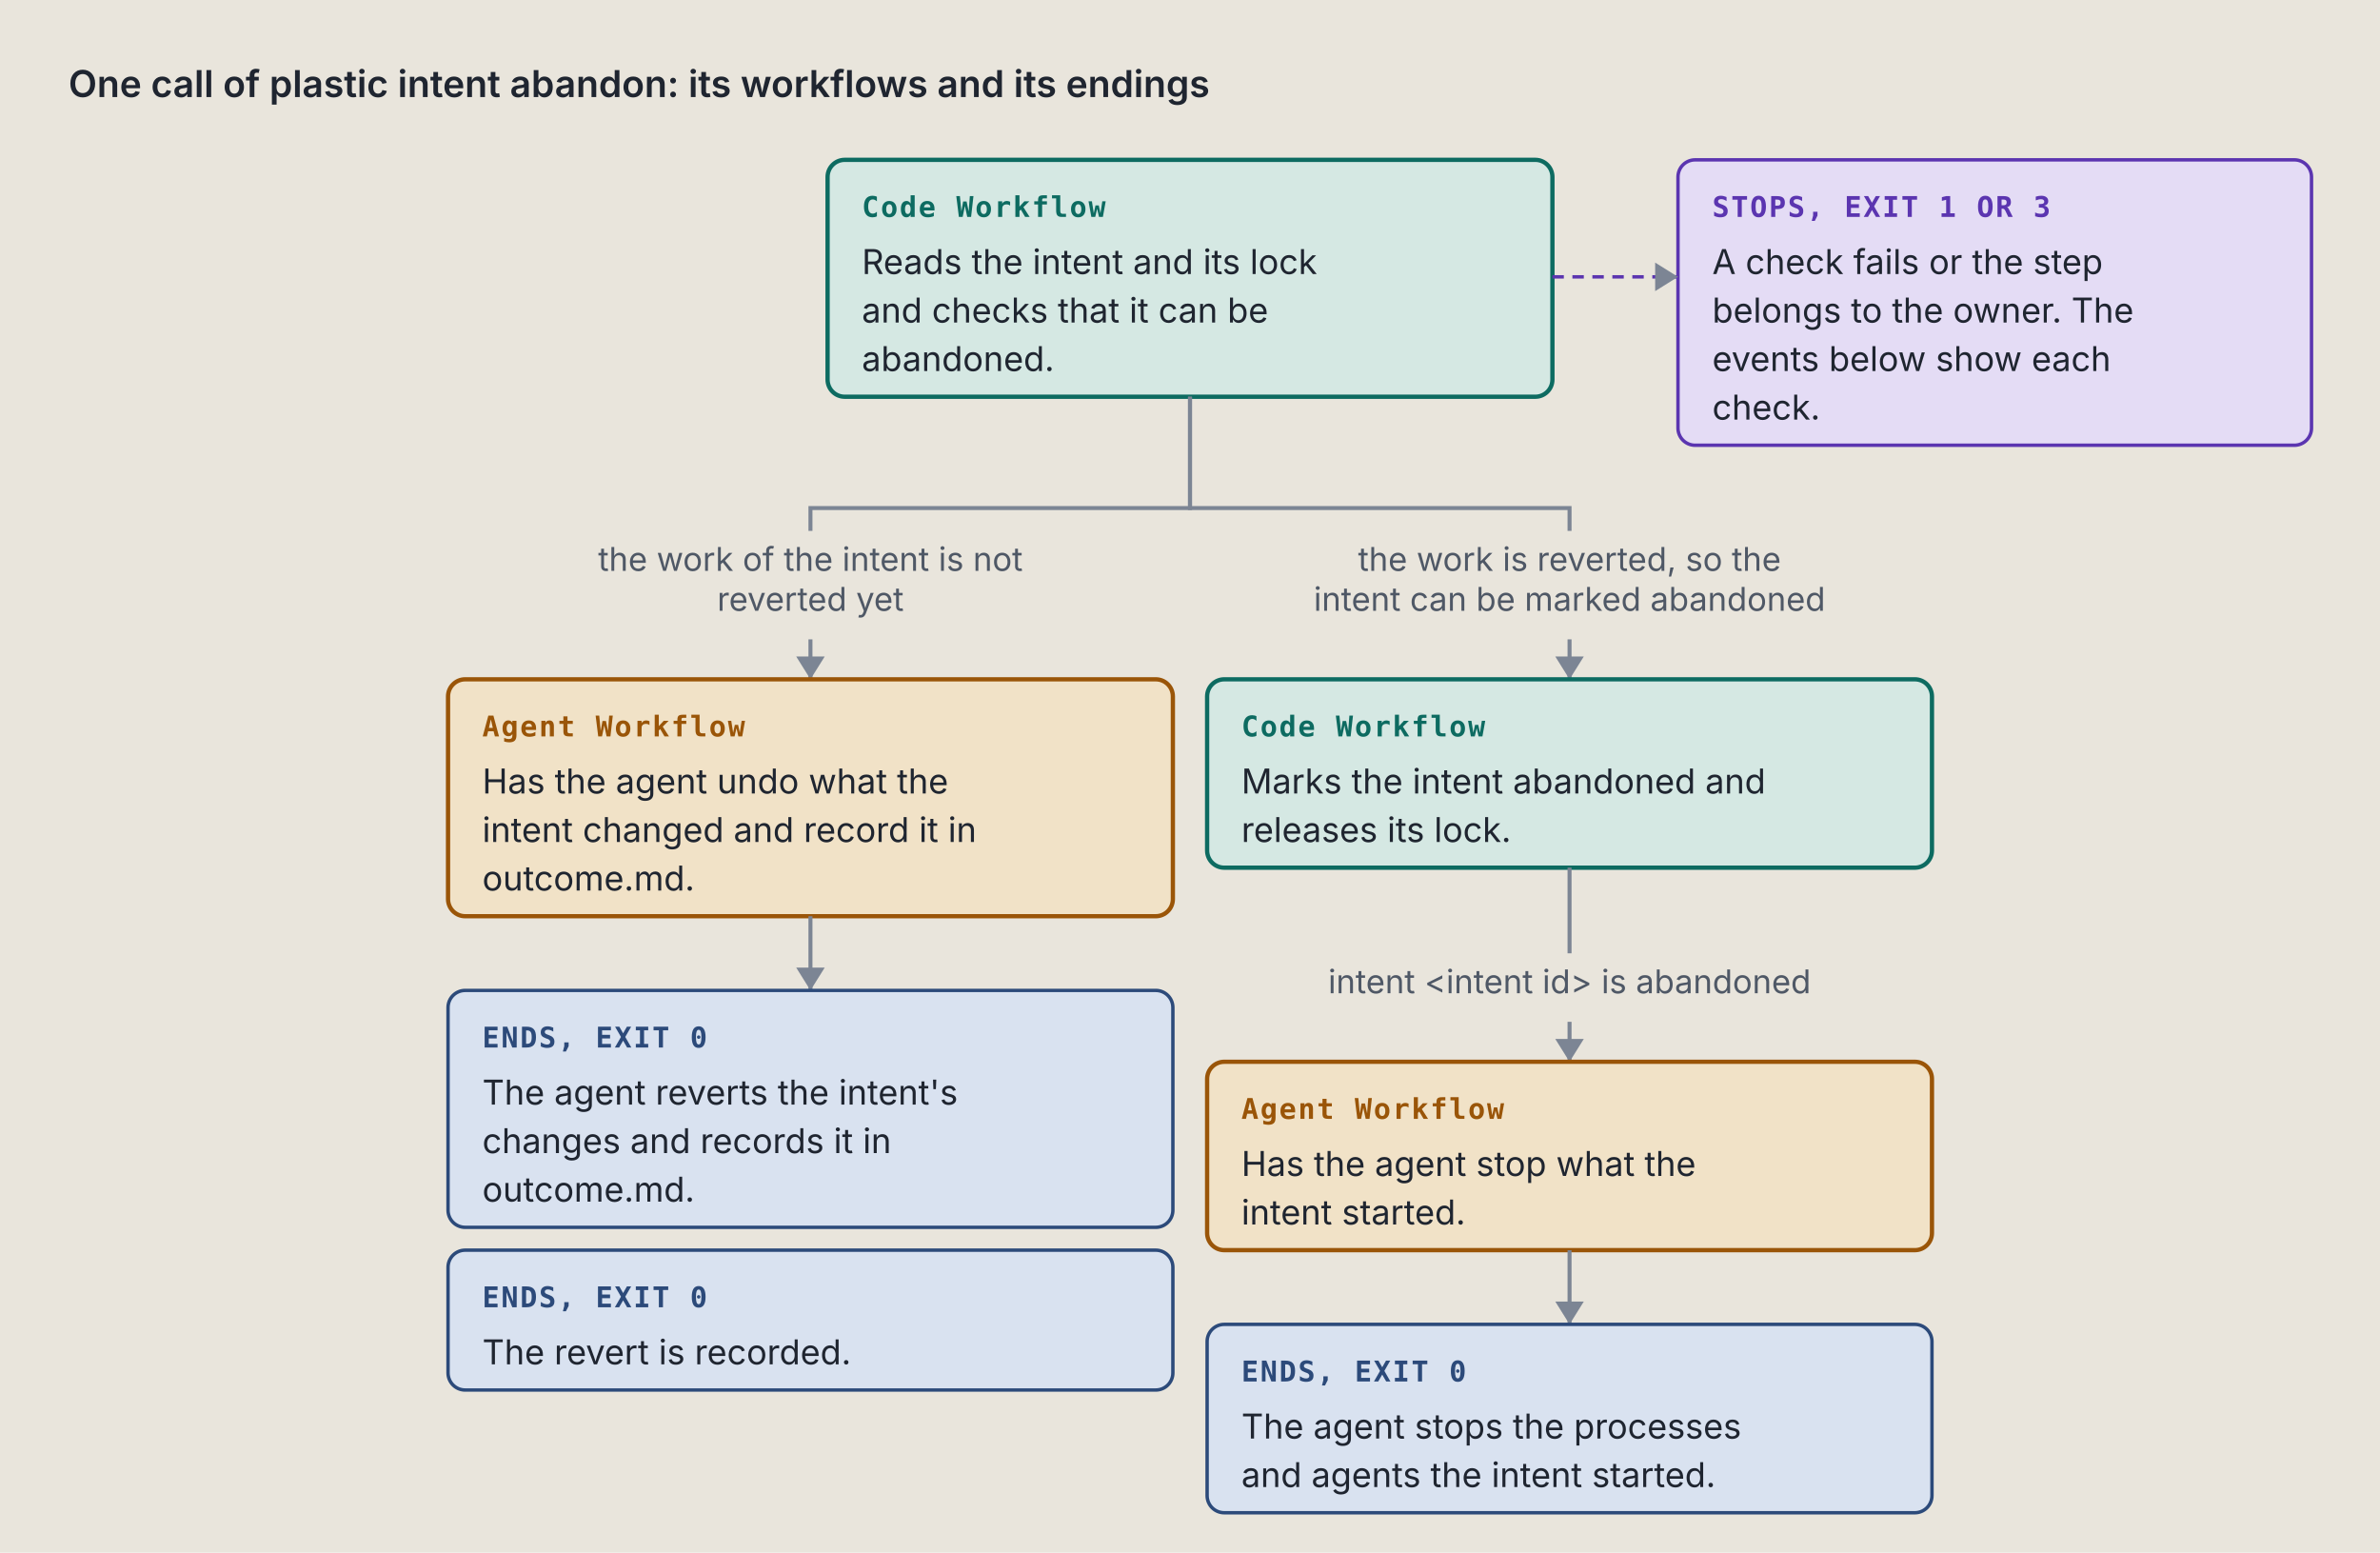
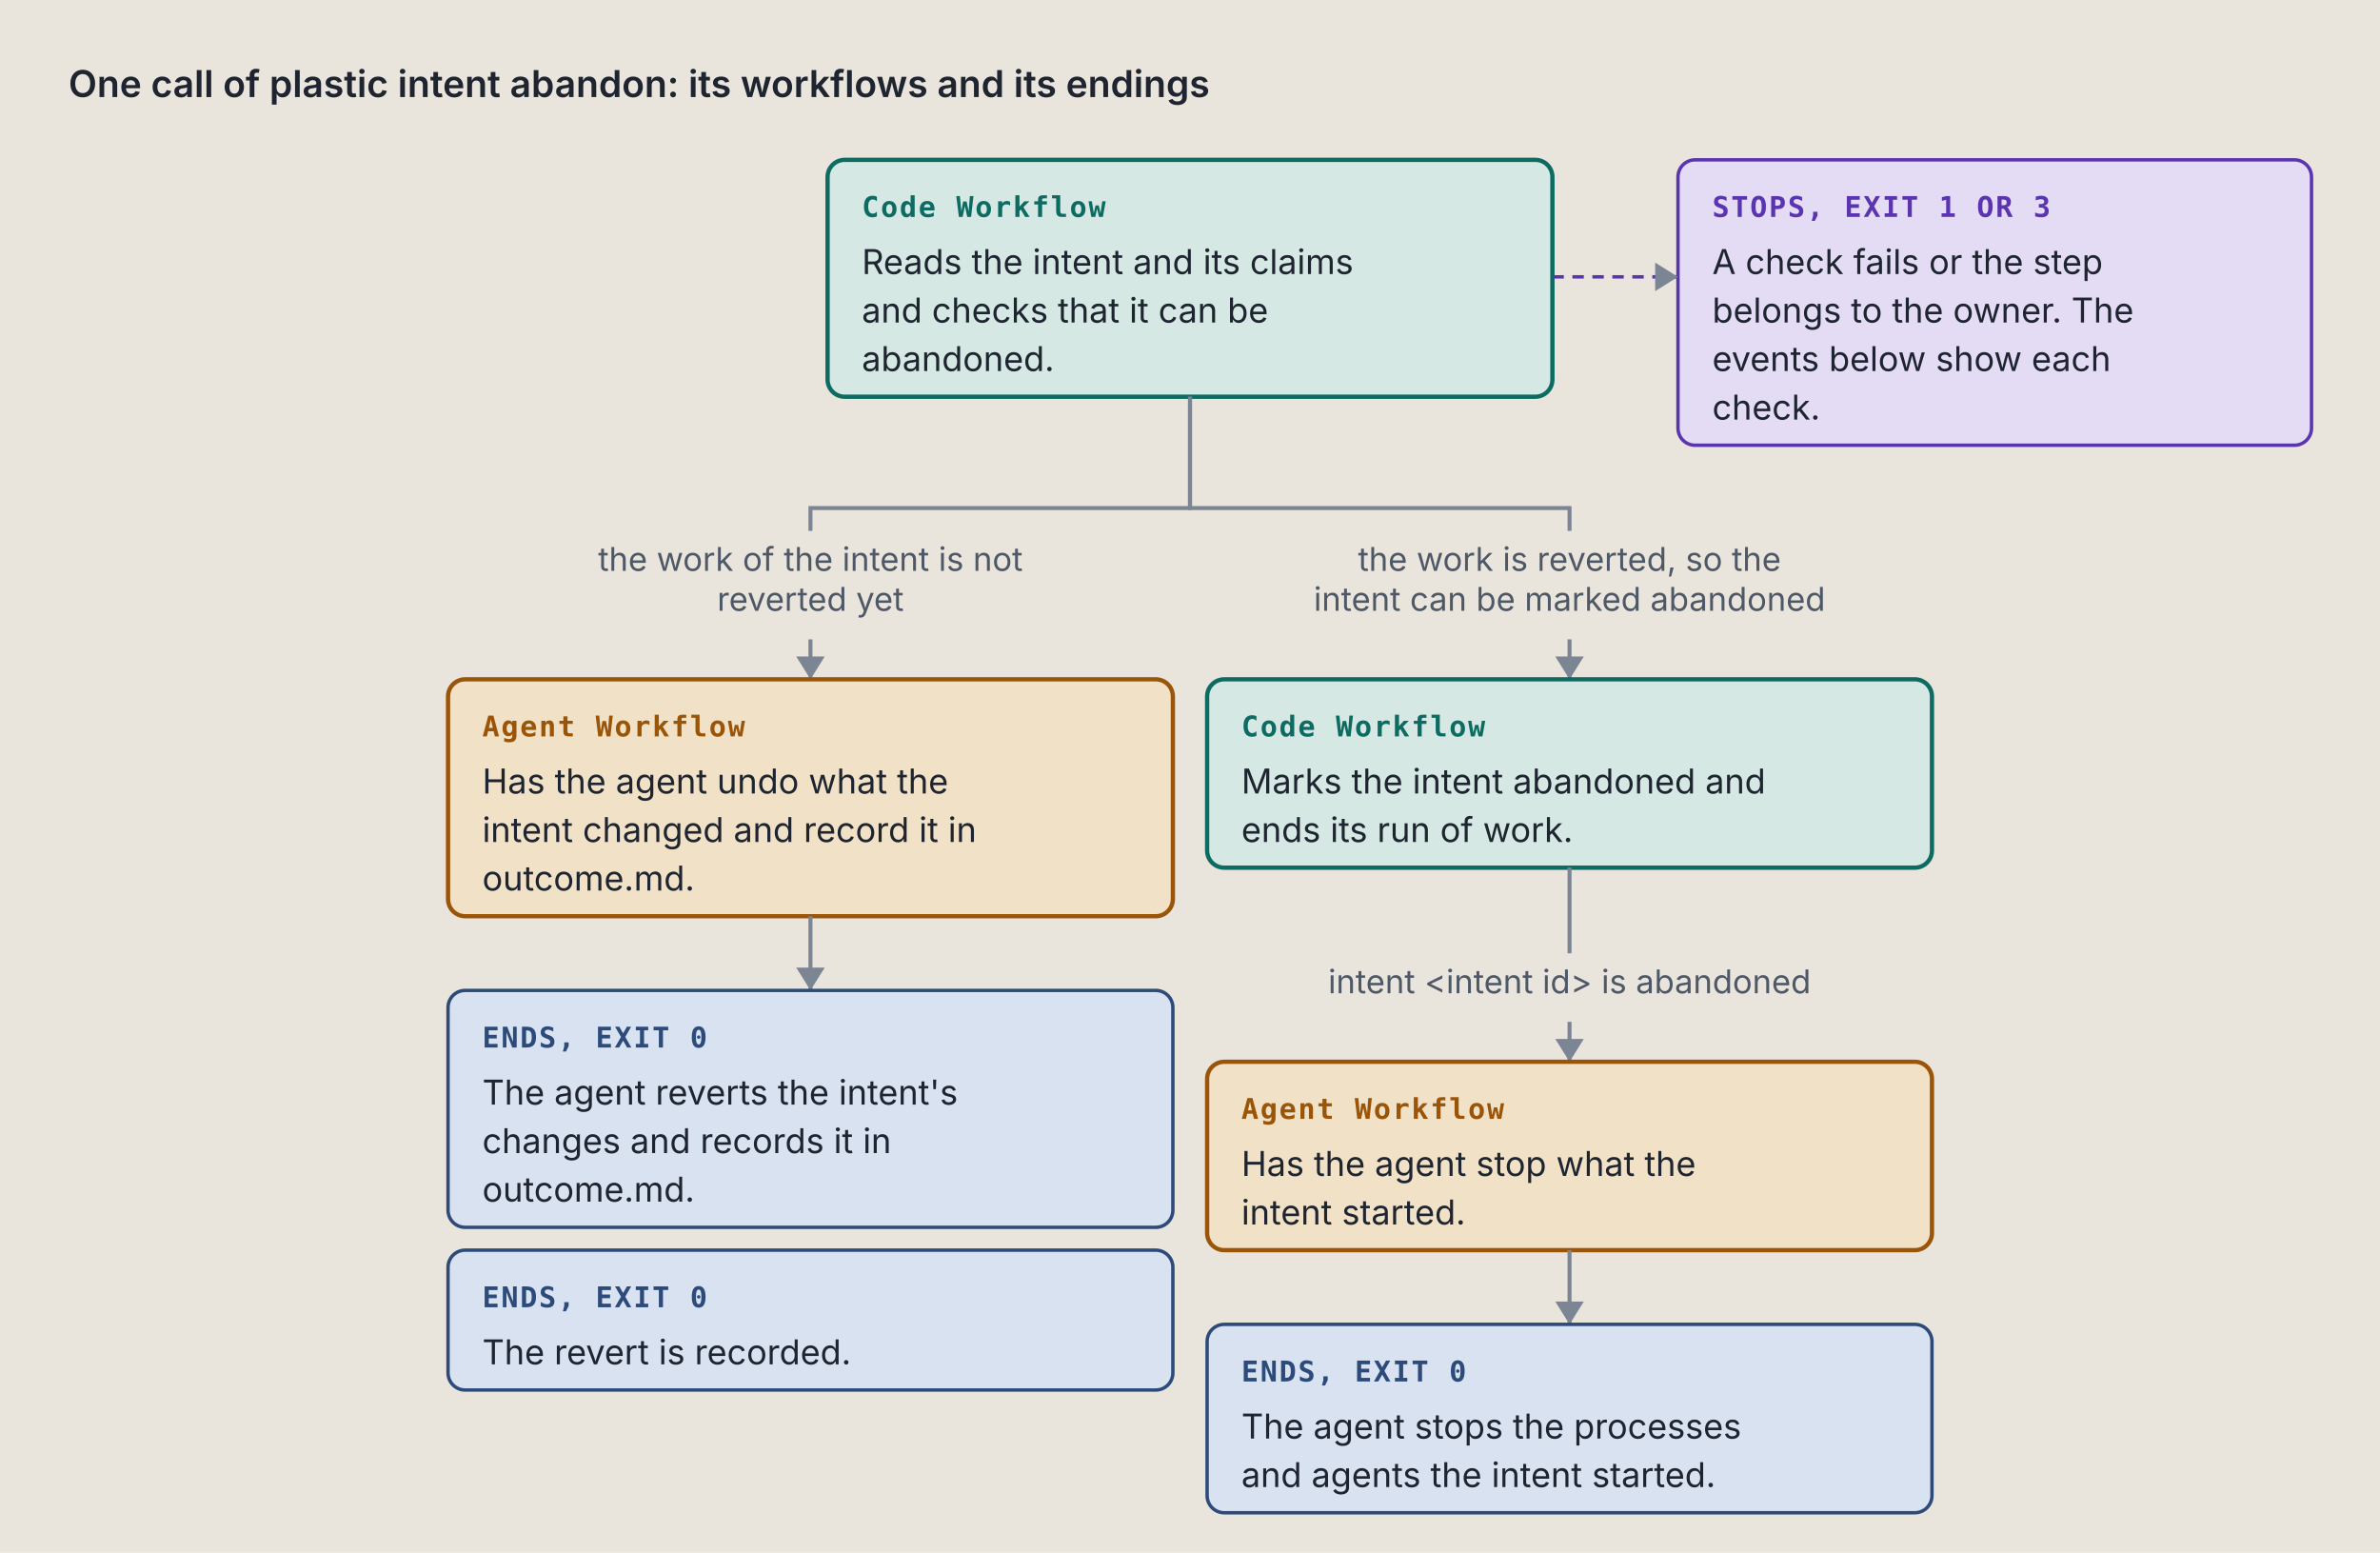
<svg xmlns="http://www.w3.org/2000/svg" viewBox="0 0 834 544" width="834" height="544" role="img" xml:space="preserve">
  <style>.ground { fill: #e9e5dc; }
.card { fill: #f4f1ea; stroke: #7c8594; stroke-width: 1; }
.lane-code { fill: #d5e8e3; stroke: #0d6b61; stroke-width: 1.5; }
.lane-agent { fill: #f1e2c7; stroke: #9a5508; stroke-width: 1.5; }
.stop-refusal { fill: #e4dcf5; stroke: #5b35b0; stroke-width: 1.2; }
.stop-failure { fill: #f4d9d4; stroke: #a8261b; stroke-width: 1.2; }
.end { fill: #d9e2f0; stroke: #2c4a7a; stroke-width: 1.2; }
.stop-end { fill: #d9e2f0; stroke: #2c4a7a; stroke-width: 1.2; }
.stop-handoff { fill: #f1e2c7; stroke: #9a5508; stroke-width: 1.2; stroke-dasharray: 5 3; }
.wire-handoff { fill: none; stroke: #9a5508; stroke-width: 1.2; stroke-dasharray: 4 3; }
.wire-end { fill: none; stroke: #2c4a7a; stroke-width: 1.2; stroke-dasharray: 4 3; }
.tag-handoff { fill: #9a5508; }
.k { fill: #4f5866; font: 11.5px "IBM Plex Sans", system-ui, -apple-system, "Segoe UI", sans-serif; }
.way { fill: #1f2530; font: italic 12.5px "IBM Plex Sans", system-ui, -apple-system, "Segoe UI", sans-serif; }
.wire { fill: none; stroke: #7c8594; stroke-width: 1.4; }
.wire-read { fill: none; stroke: #7c8594; stroke-width: 1.4; stroke-dasharray: 5 3; }
.wire-refusal { fill: none; stroke: #5b35b0; stroke-width: 1.2; stroke-dasharray: 4 3; }
.wire-failure { fill: none; stroke: #a8261b; stroke-width: 1.2; stroke-dasharray: 4 3; }
.head { fill: #7c8594; }
.t { fill: #1f2530; font: 12px "IBM Plex Sans", system-ui, -apple-system, "Segoe UI", sans-serif; }
.tb { fill: #1f2530; font: 600 13px "IBM Plex Sans", system-ui, -apple-system, "Segoe UI", sans-serif; }
.tm { fill: #1f2530; font: 11.5px "IBM Plex Mono", ui-monospace, Menlo, Consolas, monospace; }
.tag { font: 600 10px "IBM Plex Mono", ui-monospace, Menlo, Consolas, monospace; letter-spacing: .06em; }
.tag-code { fill: #0d6b61; } .tag-agent { fill: #9a5508; } .tag-refusal { fill: #5b35b0; }
.tag-failure { fill: #a8261b; } .tag-end { fill: #2c4a7a; } .tag-muted { fill: #4f5866; }
.tm.tag-muted { font-size: 10.5px; }
.db { fill: #d9e2f0; stroke: #2c4a7a; stroke-width: 1.2; }
.codebox { fill: #f4f1ea; stroke: #7c8594; stroke-width: 1; }
.cx { fill: #1f2530; font: 12px "IBM Plex Mono", ui-monospace, Menlo, Consolas, monospace; white-space: pre; }
.cx-n { fill: #4f5866; font: 11px "IBM Plex Mono", ui-monospace, Menlo, Consolas, monospace; }
.cx-k { fill: #5b35b0; } .cx-s { fill: #9a5508; } .cx-y { fill: #0d6b61; }
.cx-w { fill: #2c4a7a; font-weight: 600; } .cx-t { fill: #a8261b; } .cx-c { fill: #4f5866; font-style: italic; }
.badge { fill: #2c4a7a; } .badge-t { fill: #e9e5dc; font: 600 11px "IBM Plex Mono", ui-monospace, Menlo, Consolas, monospace; }
.bracket { fill: none; stroke: #2c4a7a; stroke-width: 1.4; }
.term { fill: #16191e; stroke: #7c8594; stroke-width: 1; }
.term-t { fill: #e6e2d8; font: 12px "IBM Plex Mono", ui-monospace, Menlo, Consolas, monospace; }
.term-p { fill: #8fd18f; font: 12px "IBM Plex Mono", ui-monospace, Menlo, Consolas, monospace; }
.term-m { fill: #a3abb6; font: 12px "IBM Plex Mono", ui-monospace, Menlo, Consolas, monospace; }
.big { font: 700 36px "IBM Plex Mono", ui-monospace, Menlo, Consolas, monospace; }

@media (prefers-color-scheme: dark) {
.ground { fill: #171a1f; }
.card { fill: #20242b; stroke: #8a93a2; stroke-width: 1; }
.lane-code { fill: #173a36; stroke: #5cc4b4; stroke-width: 1.5; }
.lane-agent { fill: #3d2e17; stroke: #e5a95a; stroke-width: 1.5; }
.stop-refusal { fill: #2d2445; stroke: #b59cf2; stroke-width: 1.2; }
.stop-failure { fill: #45211e; stroke: #f2958a; stroke-width: 1.2; }
.end { fill: #1f2c42; stroke: #97b6e8; stroke-width: 1.2; }
.stop-end { fill: #1f2c42; stroke: #97b6e8; stroke-width: 1.2; }
.stop-handoff { fill: #3d2e17; stroke: #e5a95a; stroke-width: 1.2; stroke-dasharray: 5 3; }
.wire-handoff { fill: none; stroke: #e5a95a; stroke-width: 1.2; stroke-dasharray: 4 3; }
.wire-end { fill: none; stroke: #97b6e8; stroke-width: 1.2; stroke-dasharray: 4 3; }
.tag-handoff { fill: #e5a95a; }
.k { fill: #b3b9c3; font: 11.5px "IBM Plex Sans", system-ui, -apple-system, "Segoe UI", sans-serif; }
.way { fill: #e8e4da; font: italic 12.5px "IBM Plex Sans", system-ui, -apple-system, "Segoe UI", sans-serif; }
.wire { fill: none; stroke: #8a93a2; stroke-width: 1.4; }
.wire-read { fill: none; stroke: #8a93a2; stroke-width: 1.4; stroke-dasharray: 5 3; }
.wire-refusal { fill: none; stroke: #b59cf2; stroke-width: 1.2; stroke-dasharray: 4 3; }
.wire-failure { fill: none; stroke: #f2958a; stroke-width: 1.2; stroke-dasharray: 4 3; }
.head { fill: #8a93a2; }
.t { fill: #e8e4da; font: 12px "IBM Plex Sans", system-ui, -apple-system, "Segoe UI", sans-serif; }
.tb { fill: #e8e4da; font: 600 13px "IBM Plex Sans", system-ui, -apple-system, "Segoe UI", sans-serif; }
.tm { fill: #e8e4da; font: 11.5px "IBM Plex Mono", ui-monospace, Menlo, Consolas, monospace; }
.tag { font: 600 10px "IBM Plex Mono", ui-monospace, Menlo, Consolas, monospace; letter-spacing: .06em; }
.tag-code { fill: #5cc4b4; } .tag-agent { fill: #e5a95a; } .tag-refusal { fill: #b59cf2; }
.tag-failure { fill: #f2958a; } .tag-end { fill: #97b6e8; } .tag-muted { fill: #b3b9c3; }
.tm.tag-muted { font-size: 10.5px; }
.db { fill: #1f2c42; stroke: #97b6e8; stroke-width: 1.2; }
.codebox { fill: #20242b; stroke: #8a93a2; stroke-width: 1; }
.cx { fill: #e8e4da; font: 12px "IBM Plex Mono", ui-monospace, Menlo, Consolas, monospace; white-space: pre; }
.cx-n { fill: #b3b9c3; font: 11px "IBM Plex Mono", ui-monospace, Menlo, Consolas, monospace; }
.cx-k { fill: #b59cf2; } .cx-s { fill: #e5a95a; } .cx-y { fill: #5cc4b4; }
.cx-w { fill: #97b6e8; font-weight: 600; } .cx-t { fill: #f2958a; } .cx-c { fill: #b3b9c3; font-style: italic; }
.badge { fill: #97b6e8; } .badge-t { fill: #171a1f; font: 600 11px "IBM Plex Mono", ui-monospace, Menlo, Consolas, monospace; }
.bracket { fill: none; stroke: #97b6e8; stroke-width: 1.4; }
.term { fill: #16191e; stroke: #8a93a2; stroke-width: 1; }
.term-t { fill: #e6e2d8; font: 12px "IBM Plex Mono", ui-monospace, Menlo, Consolas, monospace; }
.term-p { fill: #8fd18f; font: 12px "IBM Plex Mono", ui-monospace, Menlo, Consolas, monospace; }
.term-m { fill: #a3abb6; font: 12px "IBM Plex Mono", ui-monospace, Menlo, Consolas, monospace; }
.big { font: 700 36px "IBM Plex Mono", ui-monospace, Menlo, Consolas, monospace; }
}</style>
  <rect width="100%" height="100%" class="ground" />
  <text x="24" y="34" class="tb" text-anchor="start">One call of plastic intent abandon: its workflows and its endings</text>
  <rect x="290" y="56" width="254" height="83" rx="6" class="lane-code" />
  <text x="302" y="76" class="tag tag-code" text-anchor="start">Code Workflow</text>
-   <text x="302" y="96" class="t" text-anchor="start">Reads the intent and its lock</text>
+   <text x="302" y="96" class="t" text-anchor="start">Reads the intent and its claims</text>
  <text x="302" y="113" class="t" text-anchor="start">and checks that it can be</text>
  <text x="302" y="130" class="t" text-anchor="start">abandoned.</text>
  <rect x="588" y="56" width="222" height="100" rx="6" class="stop-refusal" />
  <text x="600" y="76" class="tag tag-refusal" text-anchor="start">STOPS, EXIT 1 OR 3</text>
  <text x="600" y="96" class="t" text-anchor="start">A check fails or the step</text>
  <text x="600" y="113" class="t" text-anchor="start">belongs to the owner. The</text>
  <text x="600" y="130" class="t" text-anchor="start">events below show each</text>
  <text x="600" y="147" class="t" text-anchor="start">check.</text>
  <path d="M 544 97 L 588 97" class="wire-refusal" />
  <path d="M 580 92 L 588 97 L 580 102 Z" class="head" />
  <path d="M 417 139 L 417 178 L 284 178 L 284 186" class="wire" />
  <text x="284" y="200" class="k" text-anchor="middle">the work of the intent is not</text>
  <text x="284" y="214" class="k" text-anchor="middle">reverted yet</text>
  <path d="M 284 224 L 284 238" class="wire" />
  <path d="M 279 230 L 284 238 L 289 230 Z" class="head" />
  <rect x="157" y="238" width="254" height="83" rx="6" class="lane-agent" />
  <text x="169" y="258" class="tag tag-agent" text-anchor="start">Agent Workflow</text>
  <text x="169" y="278" class="t" text-anchor="start">Has the agent undo what the</text>
  <text x="169" y="295" class="t" text-anchor="start">intent changed and record it in</text>
  <text x="169" y="312" class="t" text-anchor="start">outcome.md.</text>
  <path d="M 284 321 L 284 347" class="wire" />
  <path d="M 279 339 L 284 347 L 289 339 Z" class="head" />
  <rect x="157" y="347" width="254" height="83" rx="6" class="stop-end" />
  <text x="169" y="367" class="tag tag-end" text-anchor="start">ENDS, EXIT 0</text>
  <text x="169" y="387" class="t" text-anchor="start">The agent reverts the intent's</text>
  <text x="169" y="404" class="t" text-anchor="start">changes and records it in</text>
  <text x="169" y="421" class="t" text-anchor="start">outcome.md.</text>
  <rect x="157" y="438" width="254" height="49" rx="6" class="stop-end" />
  <text x="169" y="458" class="tag tag-end" text-anchor="start">ENDS, EXIT 0</text>
  <text x="169" y="478" class="t" text-anchor="start">The revert is recorded.</text>
  <path d="M 417 139 L 417 178 L 550 178 L 550 186" class="wire" />
  <text x="550" y="200" class="k" text-anchor="middle">the work is reverted, so the</text>
  <text x="550" y="214" class="k" text-anchor="middle">intent can be marked abandoned</text>
  <path d="M 550 224 L 550 238" class="wire" />
  <path d="M 545 230 L 550 238 L 555 230 Z" class="head" />
  <rect x="423" y="238" width="254" height="66" rx="6" class="lane-code" />
  <text x="435" y="258" class="tag tag-code" text-anchor="start">Code Workflow</text>
  <text x="435" y="278" class="t" text-anchor="start">Marks the intent abandoned and</text>
-   <text x="435" y="295" class="t" text-anchor="start">releases its lock.</text>
+   <text x="435" y="295" class="t" text-anchor="start">ends its run of work.</text>
  <path d="M 550 304 L 550 326 L 550 326 L 550 334" class="wire" />
  <text x="550" y="348" class="k" text-anchor="middle">intent &lt;intent id&gt; is abandoned</text>
  <path d="M 550 358 L 550 372" class="wire" />
  <path d="M 545 364 L 550 372 L 555 364 Z" class="head" />
  <rect x="423" y="372" width="254" height="66" rx="6" class="lane-agent" />
  <text x="435" y="392" class="tag tag-agent" text-anchor="start">Agent Workflow</text>
  <text x="435" y="412" class="t" text-anchor="start">Has the agent stop what the</text>
  <text x="435" y="429" class="t" text-anchor="start">intent started.</text>
  <path d="M 550 438 L 550 464" class="wire" />
  <path d="M 545 456 L 550 464 L 555 456 Z" class="head" />
  <rect x="423" y="464" width="254" height="66" rx="6" class="stop-end" />
  <text x="435" y="484" class="tag tag-end" text-anchor="start">ENDS, EXIT 0</text>
  <text x="435" y="504" class="t" text-anchor="start">The agent stops the processes</text>
  <text x="435" y="521" class="t" text-anchor="start">and agents the intent started.</text>
</svg>
